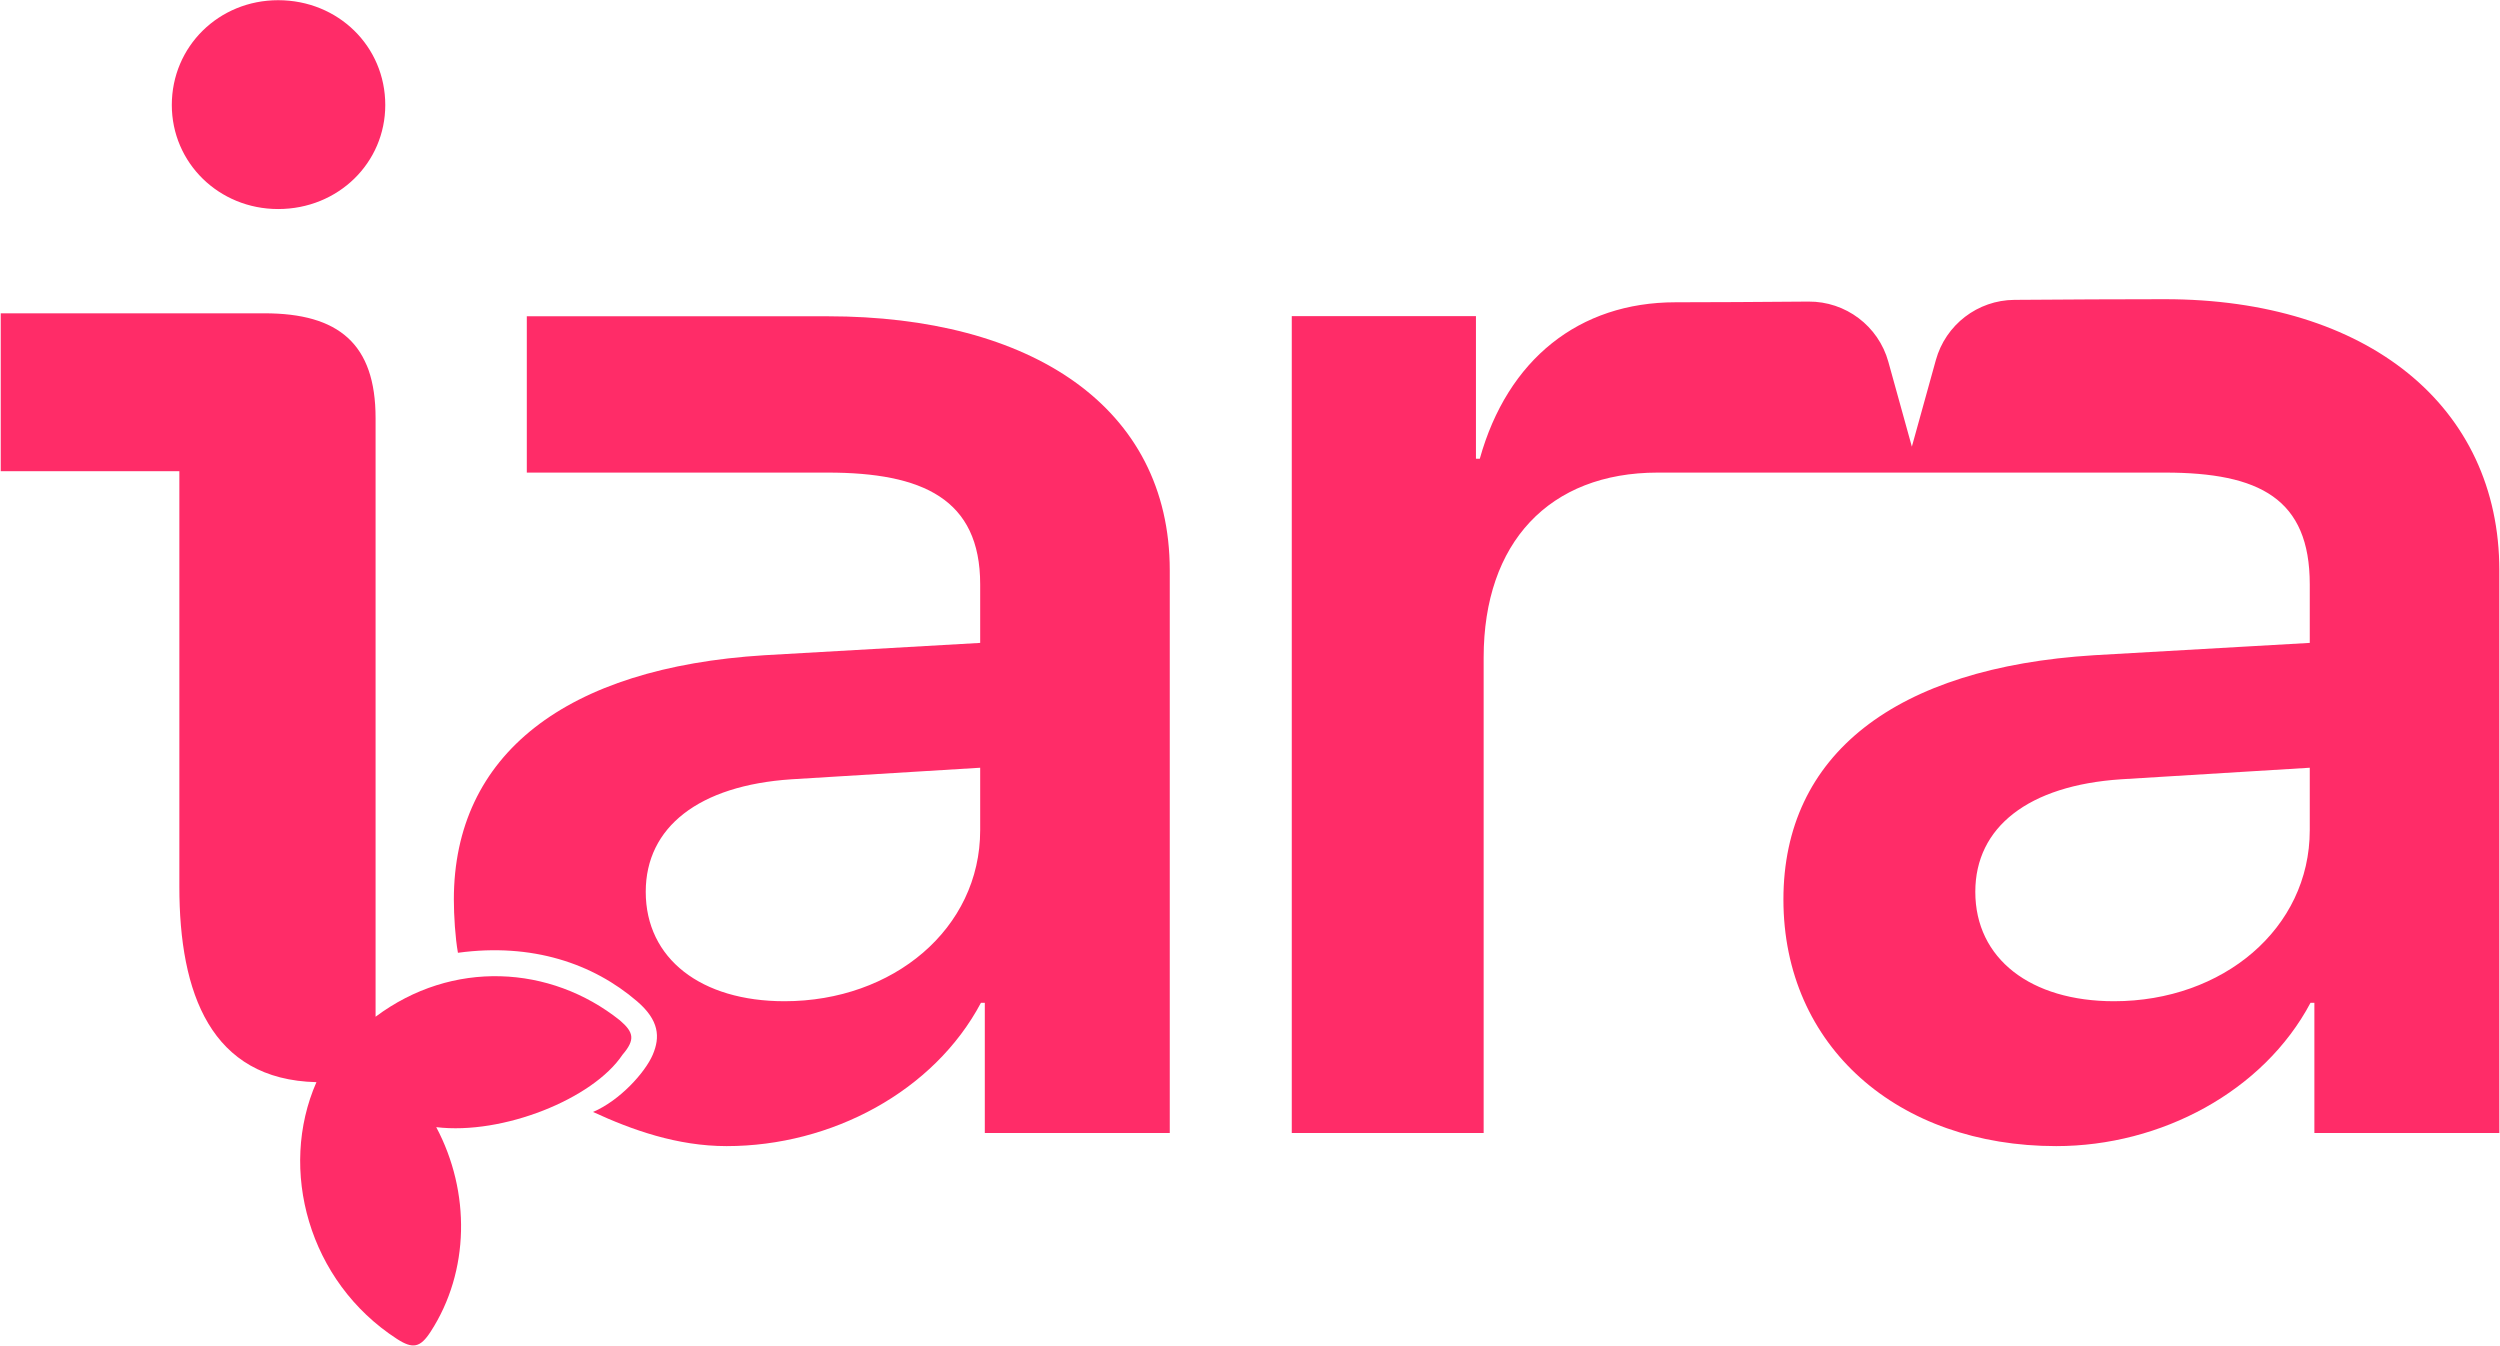
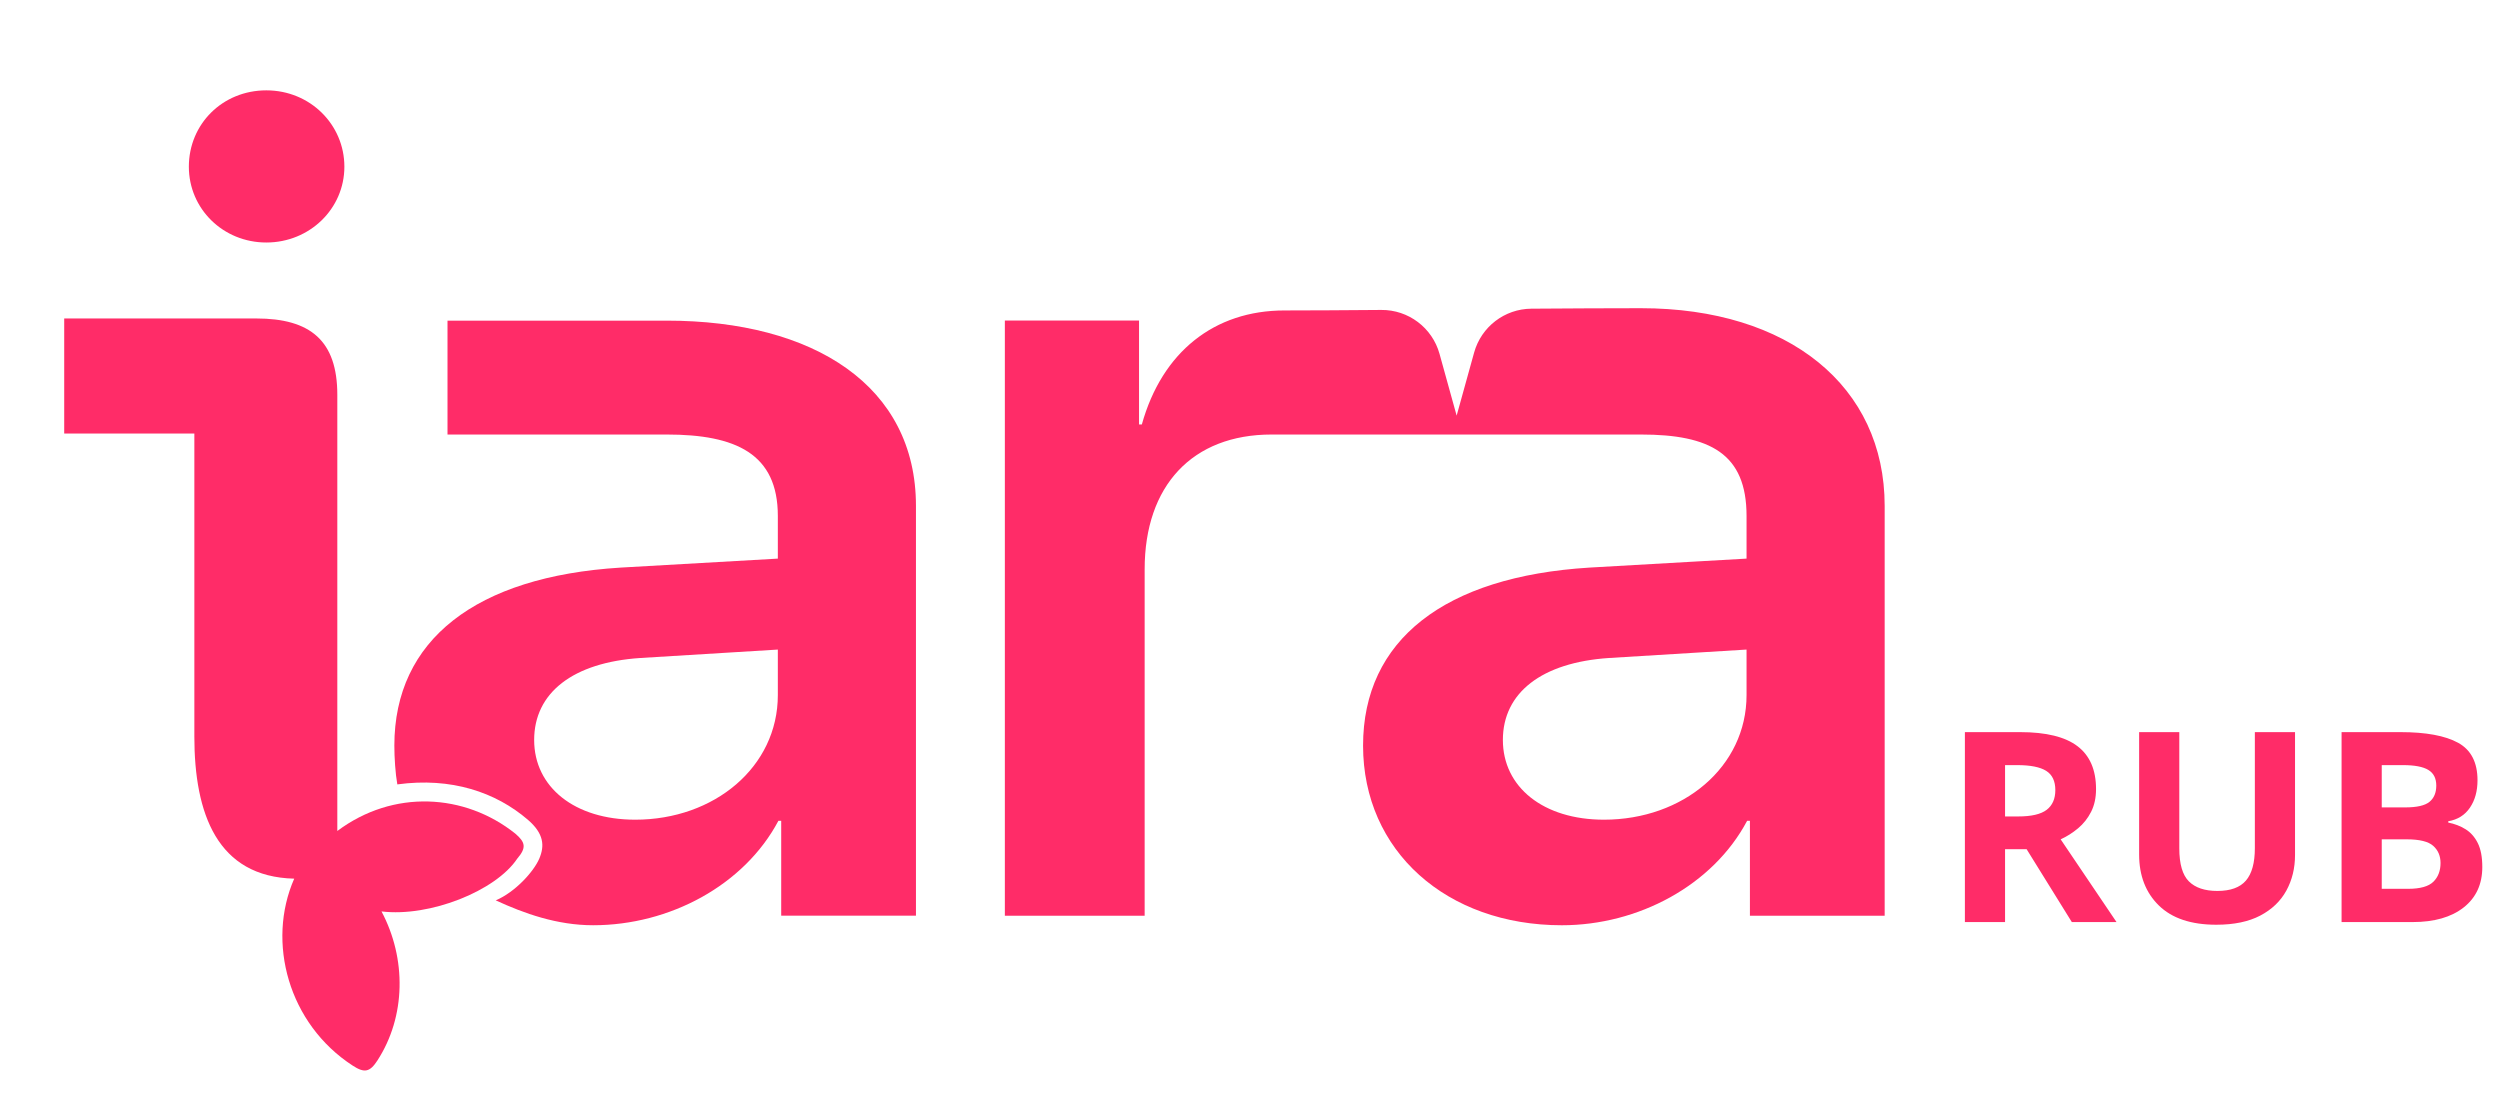
- <svg xmlns="http://www.w3.org/2000/svg" width="3025" height="1628" viewBox="0 0 3025 1628" fill="none">
-   <path d="M207.888 127.056C207.888 196.989 264.767 252.936 336.566 252.936C409.296 252.936 466.176 196.989 466.176 127.056C466.176 56.19 409.296 0.243 336.566 0.243C264.767 0.243 207.888 56.19 207.888 127.056Z" fill="#FF2C68" />
-   <path d="M217.021 1073.12C217.021 1201.73 255.014 1306.35 382.889 1309.42C336.551 1414.86 373.18 1550.69 480.223 1620.05C499.609 1632.61 508.524 1630.71 521.085 1611.32C568.355 1538.38 569.554 1442.28 527.844 1363.85C608.211 1373.54 717.554 1329.72 753.199 1276.26C768.957 1257.9 766.815 1249.01 750.025 1234.59C666.104 1167.66 547.247 1160.78 454.45 1230.25V505.879C454.45 415.986 409.777 379.102 319.884 379.102H0.884V570.167H217.021V1073.12Z" fill="#FF2C68" />
-   <path fill-rule="evenodd" clip-rule="evenodd" d="M717.554 1345.47C750.025 1331.67 780.656 1297.62 789.803 1276.26C798.949 1254.89 797.686 1234.59 770.756 1211.49C717.554 1165.85 643.8 1140.65 554.106 1152.87C550.849 1134.74 549.163 1108.03 549.163 1088.41C549.163 913.108 684.368 807.742 924.939 792.822L1186.02 777.903V707.037C1186.02 603.536 1116.09 571.833 1001.4 571.833H637.435V382.701H1001.4C1246.63 382.701 1415.41 491.642 1415.41 690.253V1370.94H1191.62V1213.36H1186.96C1130.08 1320.59 1006.06 1386.79 879.249 1386.79C819.329 1386.79 764.541 1367.18 717.554 1345.47ZM949.182 1211.49C1080.66 1211.49 1186.02 1123.84 1186.02 1004.49V928.96L957.574 942.947C845.681 950.406 781.342 1000.76 781.342 1079.08C781.342 1160.21 848.478 1211.49 949.182 1211.49Z" fill="#FF2C68" />
-   <path fill-rule="evenodd" clip-rule="evenodd" d="M1563.04 382.546V1370.94H1795.22V795.62C1795.22 656.685 1874.48 571.833 2005.96 571.833H2619.51C2734.2 571.833 2794.81 603.536 2794.81 707.037V777.903L2533.72 792.822C2293.15 807.742 2157.94 913.108 2157.94 1088.41C2157.94 1266.51 2296.88 1386.79 2488.03 1386.79C2614.84 1386.79 2738.86 1320.59 2795.74 1213.36H2800.4V1370.94H3024.19V690.253C3024.19 491.642 2864.74 362.032 2619.51 362.032C2564.75 362.032 2502.08 362.369 2437.4 362.841C2393.01 363.164 2354.23 392.92 2342.38 435.701L2313.35 540.44L2284.91 437.827C2272.89 394.442 2233.22 364.553 2188.2 364.913C2126.51 365.405 2070.77 365.762 2027.4 365.762C1910.85 365.762 1824.13 434.763 1790.56 555.049H1785.9V382.546H1563.04ZM2557.96 1211.49C2689.44 1211.49 2794.81 1123.84 2794.81 1004.49V928.96L2566.36 942.947C2454.46 950.406 2390.12 1000.76 2390.12 1079.08C2390.12 1160.21 2457.26 1211.49 2557.96 1211.49Z" fill="#FF2C68" />
+ <svg xmlns="http://www.w3.org/2000/svg" id="Layer_1" data-name="Layer 1" viewBox="0 0 4151.83 1843.97">
+   <defs>
+     <style>
+       .cls-1 {
+         fill-rule: evenodd;
+       }
+ 
+       .cls-1, .cls-2, .cls-3 {
+         fill: #ff2c68;
+       }
+ 
+       .cls-3 {
+         font-family: SpaceGrotesk-Bold, 'Space Grotesk';
+         font-size: 441.79px;
+         font-weight: 700;
+       }
+     </style>
+   </defs>
+   <text class="cls-3" transform="translate(3223.39 1531.31)">
+     <tspan x="0" y="0">RUB</tspan>
+   </text>
+   <g>
+     <path class="cls-2" d="M313.63,276.86c0,69.93,56.88,125.88,128.68,125.88s129.61-55.95,129.61-125.88-56.88-126.81-129.61-126.81-128.68,55.95-128.68,126.81Z" />
+     <path class="cls-2" d="M322.76,1222.92c0,128.61,37.99,233.23,165.87,236.3-46.34,105.44-9.71,241.27,97.33,310.63,19.39,12.56,28.3,10.66,40.86-8.73,47.27-72.94,48.47-169.04,6.76-247.47,80.37,9.69,189.71-34.13,225.35-87.59,15.76-18.36,13.62-27.25-3.17-41.67-83.92-66.93-202.78-73.81-295.57-4.34v-724.37c0-89.89-44.67-126.78-134.57-126.78H106.63v191.07h216.14v502.95Z" />
+     <path class="cls-1" d="M823.3,1495.27c32.47-13.8,63.1-47.85,72.25-69.21,9.15-21.37,7.88-41.67-19.05-64.77-53.2-45.64-126.96-70.84-216.65-58.62-3.26-18.13-4.94-44.84-4.94-64.46,0-175.3,135.21-280.67,375.78-295.59l261.09-14.92v-70.87c0-103.5-69.94-135.21-184.63-135.21h-363.96v-189.13h363.96c245.23,0,414.01,108.94,414.01,307.55v680.69h-223.79v-157.58h-4.66c-56.88,107.23-180.9,173.43-307.71,173.43-59.92,0-114.71-19.61-161.7-41.32ZM1054.93,1361.29c131.47,0,236.85-87.65,236.85-207v-75.53l-228.45,13.99c-111.89,7.46-176.23,57.81-176.23,136.13s67.14,132.41,167.84,132.41Z" />
+     <path class="cls-1" d="M1668.79,532.35v988.39h232.17v-575.32c0-138.93,79.26-223.79,210.74-223.79h613.55c114.69,0,175.3,31.7,175.3,135.21v70.87l-261.09,14.92c-240.57,14.92-375.77,120.29-375.77,295.59s138.93,298.38,330.08,298.38c126.82,0,250.83-66.2,307.71-173.43h4.66v157.58h223.79v-680.69c0-198.61-159.45-328.22-404.68-328.22-54.76,0-117.43.34-182.11.81-44.39.32-83.16,30.08-95.02,72.86l-29.03,104.74-28.43-102.61c-12.03-43.39-51.7-73.27-96.72-72.91-61.69.49-117.43.85-160.8.85-116.55,0-203.27,69-236.84,189.29h-4.66v-172.5h-222.85ZM2663.71,1361.29c131.47,0,236.84-87.65,236.84-207v-75.53l-228.45,13.99c-111.9,7.46-176.23,57.81-176.23,136.13s67.13,132.41,167.84,132.41Z" />
+   </g>
</svg>
